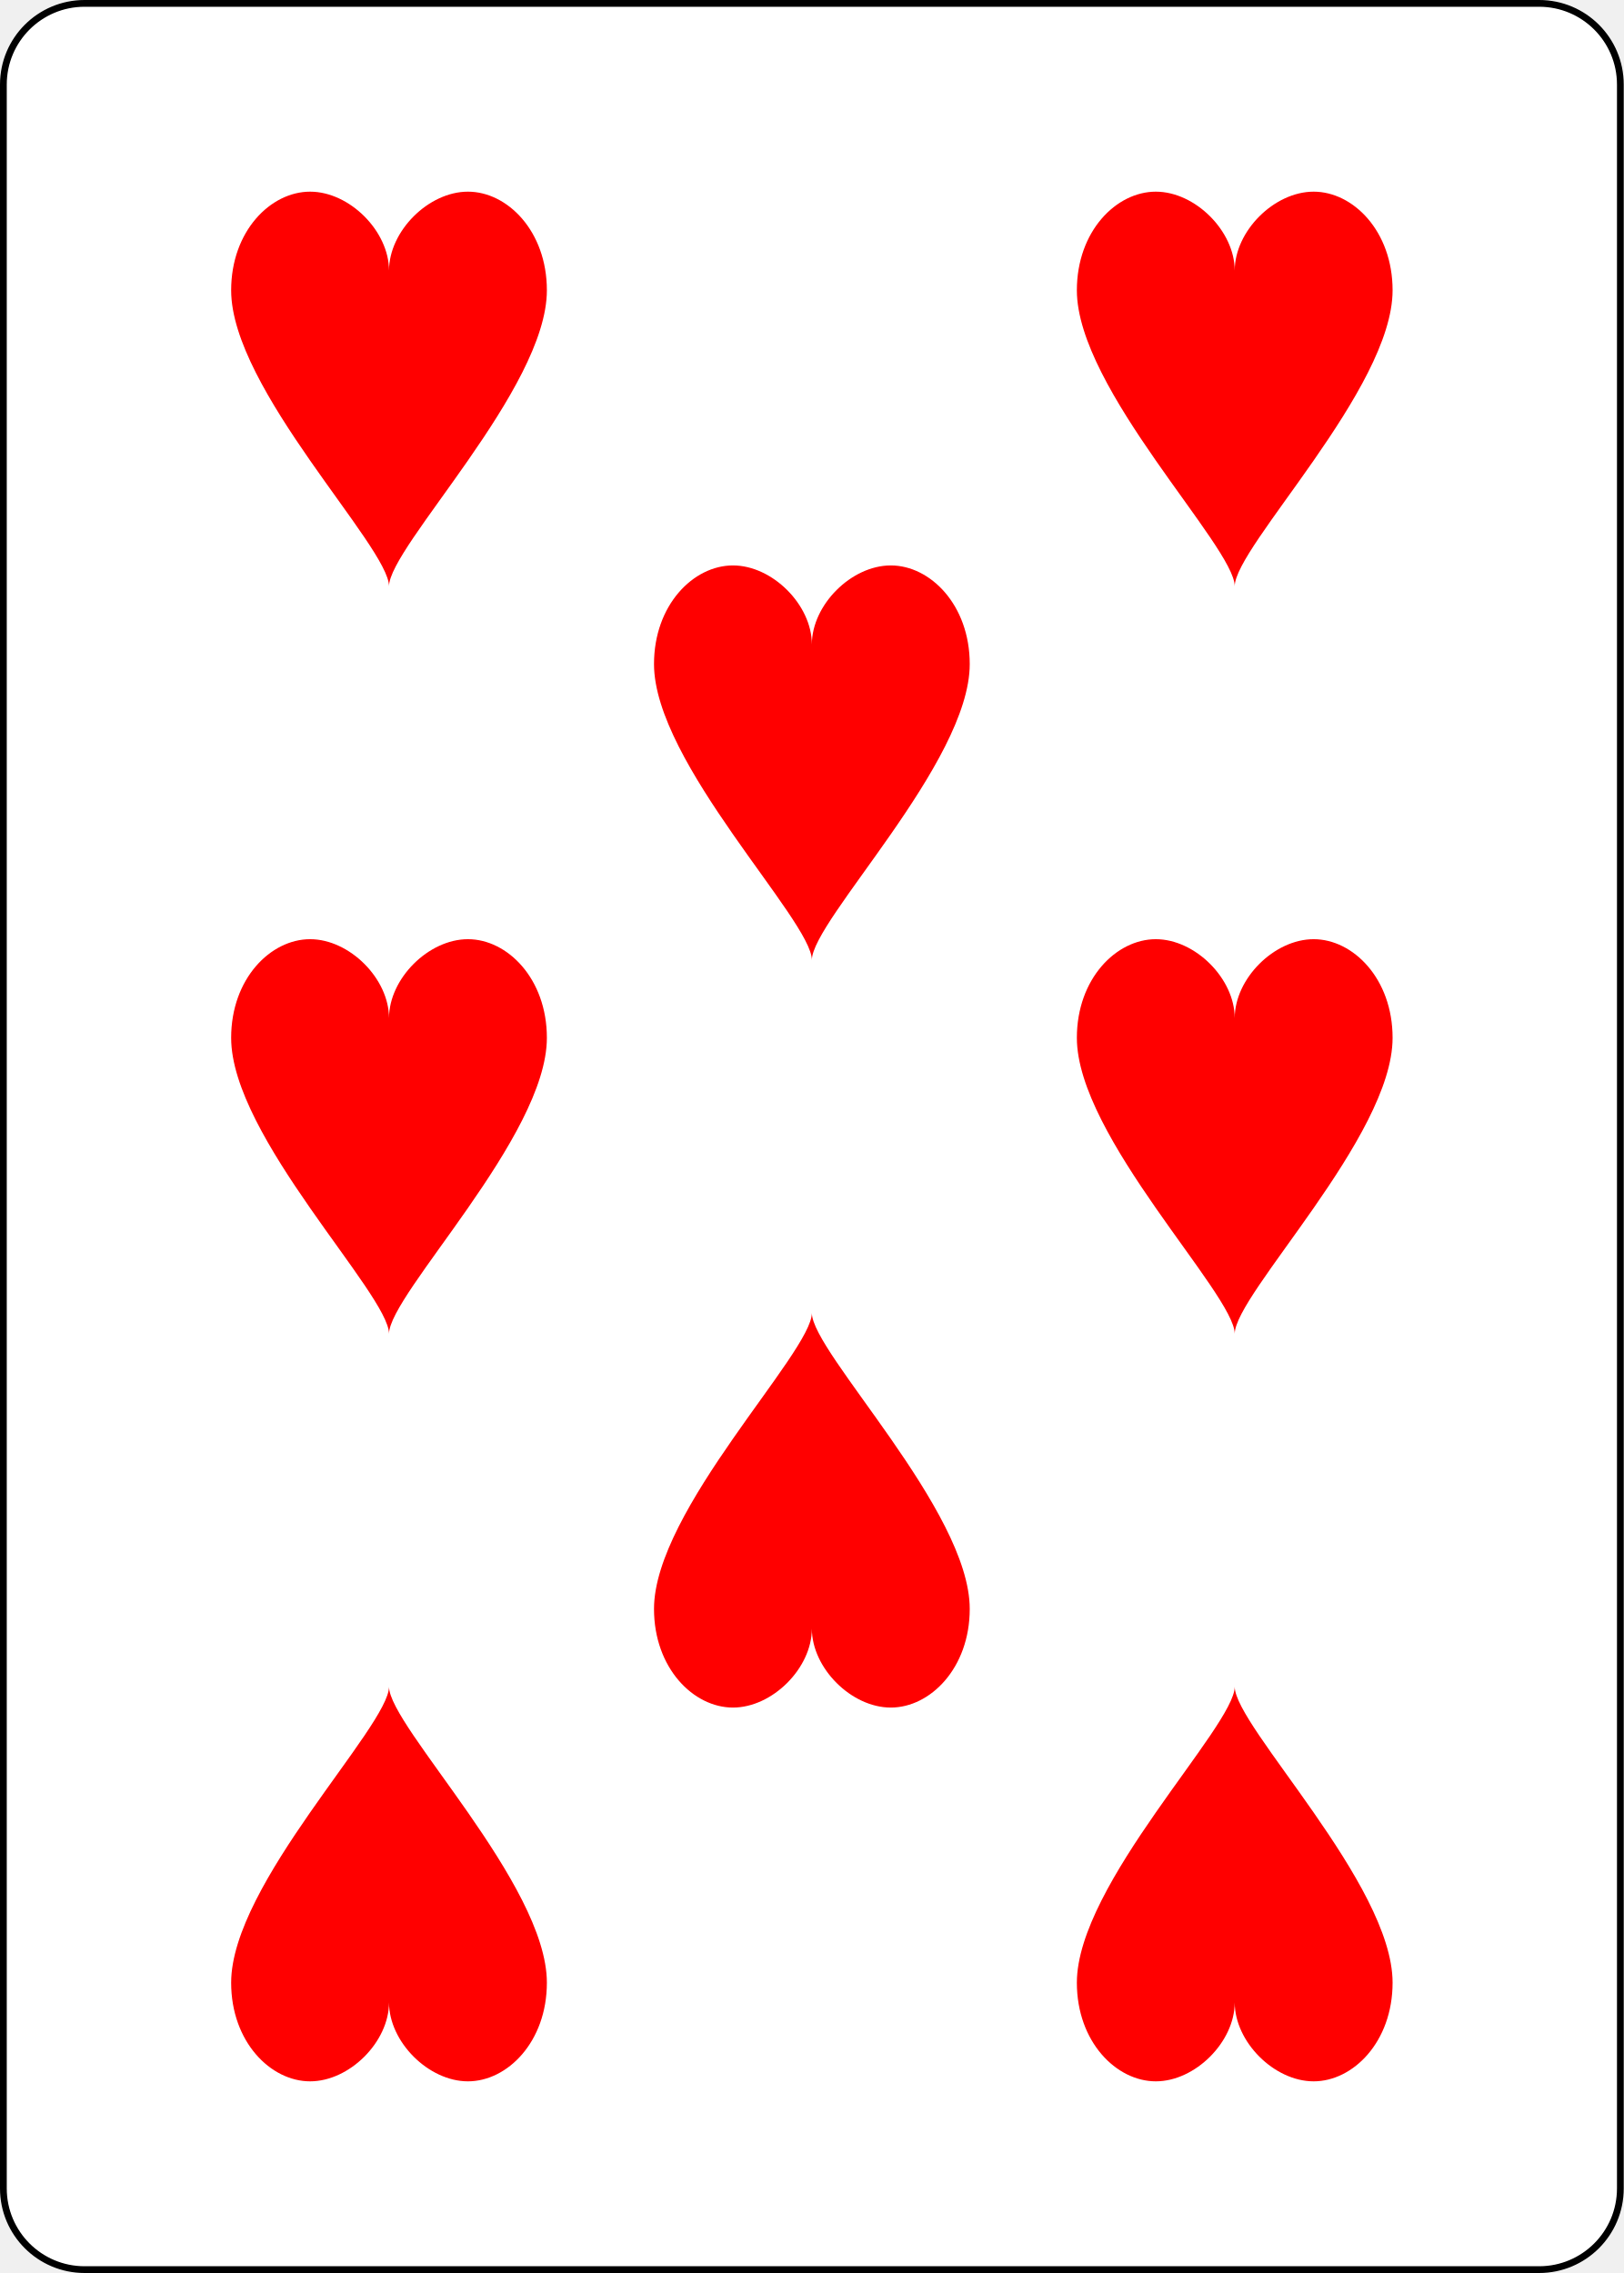
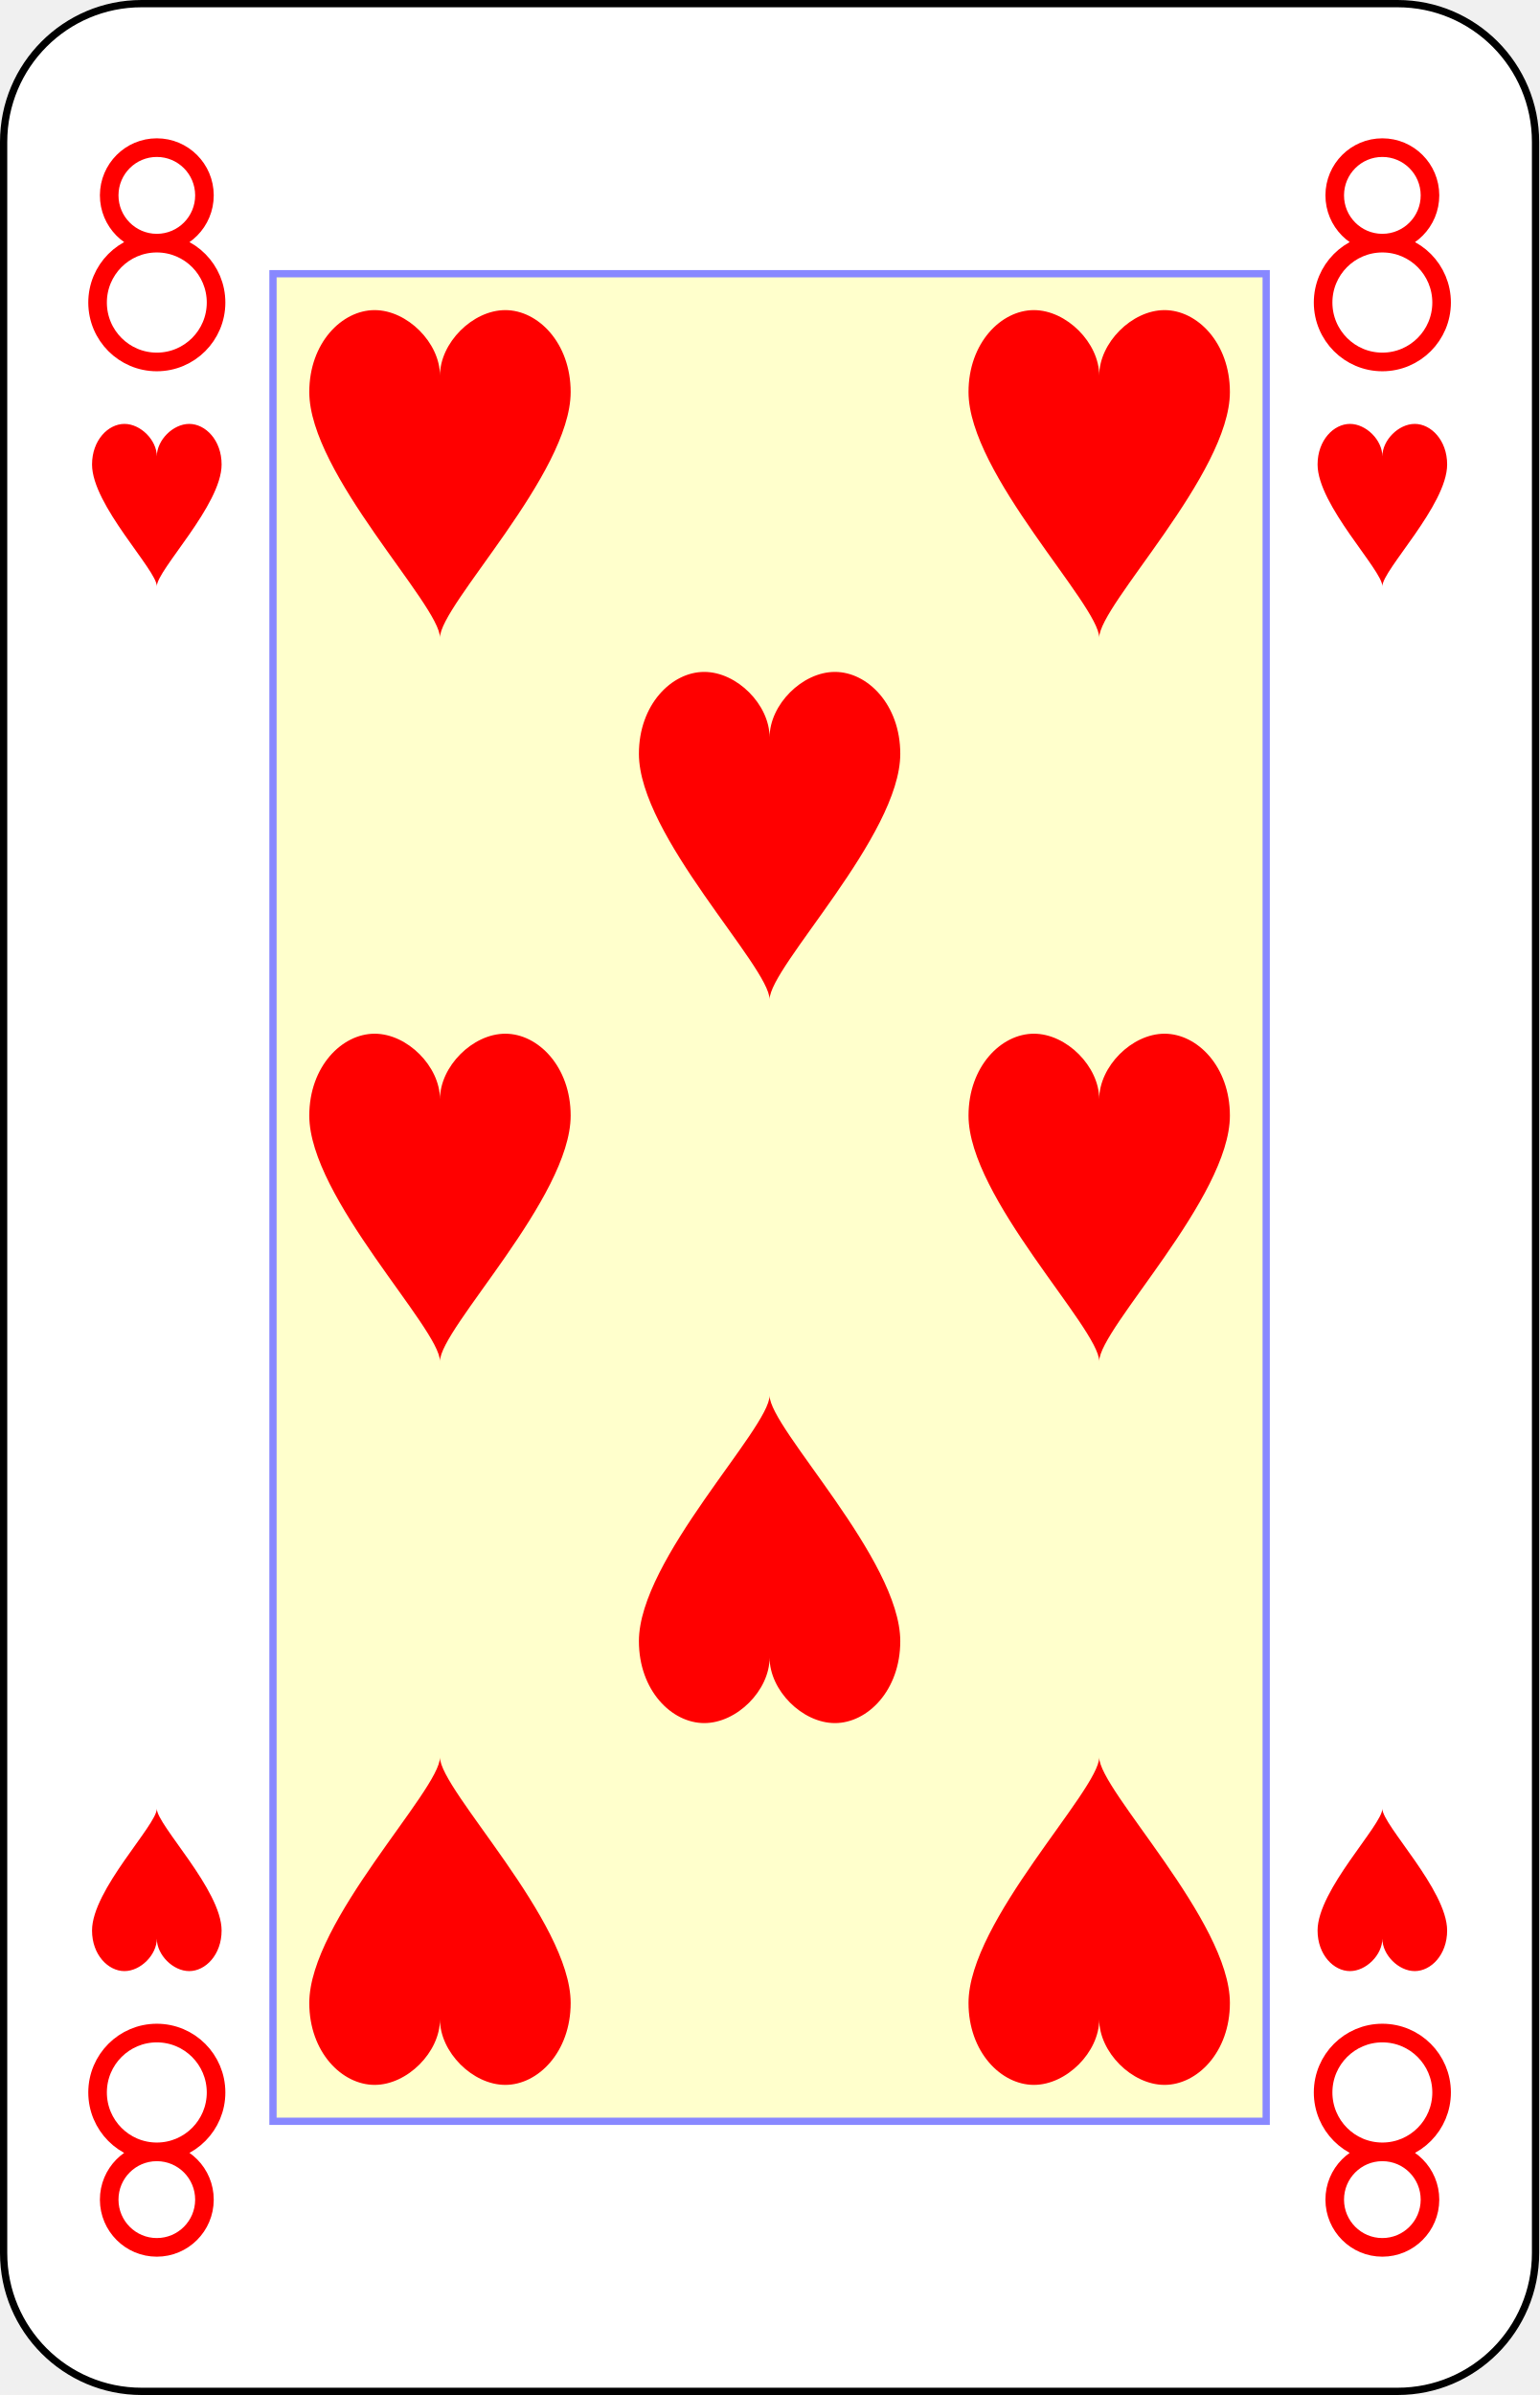
- <svg xmlns="http://www.w3.org/2000/svg" xmlns:xlink="http://www.w3.org/1999/xlink" class="card" face="8H" height="3.5in" preserveAspectRatio="none" viewBox="-120 -168 240 336" width="2.5in">
+ <svg xmlns="http://www.w3.org/2000/svg" xmlns:xlink="http://www.w3.org/1999/xlink" class="card" face="8H" height="3.5in" preserveAspectRatio="none" viewBox="-106 -164.5 212 329" width="2.25in">
  <symbol id="SH8" viewBox="-600 -600 1200 1200" preserveAspectRatio="xMinYMid">
    <path d="M0 -300C0 -400 100 -500 200 -500C300 -500 400 -400 400 -250C400 0 0 400 0 500C0 400 -400 0 -400 -250C-400 -400 -300 -500 -200 -500C-100 -500 0 -400 -0 -300Z" fill="red" />
  </symbol>
-   <rect width="239" height="335" x="-119.5" y="-167.5" rx="12" ry="12" fill="white" stroke="black" />
-   <use xlink:href="#SH8" height="70" x="-97.501" y="-145.501" />
-   <use xlink:href="#SH8" height="70" x="27.501" y="-145.501" />
-   <use xlink:href="#SH8" height="70" x="-35" y="-90.25" />
-   <use xlink:href="#SH8" height="70" x="-97.501" y="-35" />
-   <use xlink:href="#SH8" height="70" x="27.501" y="-35" />
+   <symbol id="VH8" viewBox="-500 -500 1000 1000" preserveAspectRatio="xMinYMid">
+     <path d="M-1 -50A205 205 0 1 1 1 -50L-1 -50A255 255 0 1 0 1 -50Z" stroke="red" stroke-width="80" stroke-linecap="square" stroke-miterlimit="1.5" fill="none" />
+   </symbol>
+   <defs>
+     <rect id="XH8" width="136.8" height="253.8" x="-68.4" y="-126.9" />
+   </defs>
+   <rect width="211" height="328" x="-105.5" y="-164" rx="19" ry="19" fill="white" stroke="black" />
+   <use xlink:href="#XH8" stroke="#88f" fill="#FFC" />
+   <use xlink:href="#VH8" height="32" x="-100.4" y="-145.5" />
+   <use xlink:href="#VH8" height="32" x="68.4" y="-145.5" />
+   <use xlink:href="#SH8" height="26.769" x="-97.784" y="-108.5" />
+   <use xlink:href="#SH8" height="26.769" x="71.016" y="-108.5" />
+   <use xlink:href="#SH8" height="54" x="-72.4" y="-126.4" />
+   <use xlink:href="#SH8" height="54" x="18.4" y="-126.4" />
+   <use xlink:href="#SH8" height="54" x="-27" y="-76.7" />
+   <use xlink:href="#SH8" height="54" x="-72.4" y="-27" />
+   <use xlink:href="#SH8" height="54" x="18.4" y="-27" />
  <g transform="rotate(180)">
-     <use xlink:href="#SH8" height="70" x="-97.501" y="-145.501" />
-     <use xlink:href="#SH8" height="70" x="27.501" y="-145.501" />
-     <use xlink:href="#SH8" height="70" x="-35" y="-90.25" />
+     <use xlink:href="#VH8" height="32" x="-100.4" y="-145.5" />
+     <use xlink:href="#VH8" height="32" x="68.4" y="-145.5" />
+     <use xlink:href="#SH8" height="26.769" x="-97.784" y="-108.5" />
+     <use xlink:href="#SH8" height="26.769" x="71.016" y="-108.5" />
+     <use xlink:href="#SH8" height="54" x="-72.4" y="-126.4" />
+     <use xlink:href="#SH8" height="54" x="18.4" y="-126.4" />
+     <use xlink:href="#SH8" height="54" x="-27" y="-76.7" />
  </g>
</svg>
